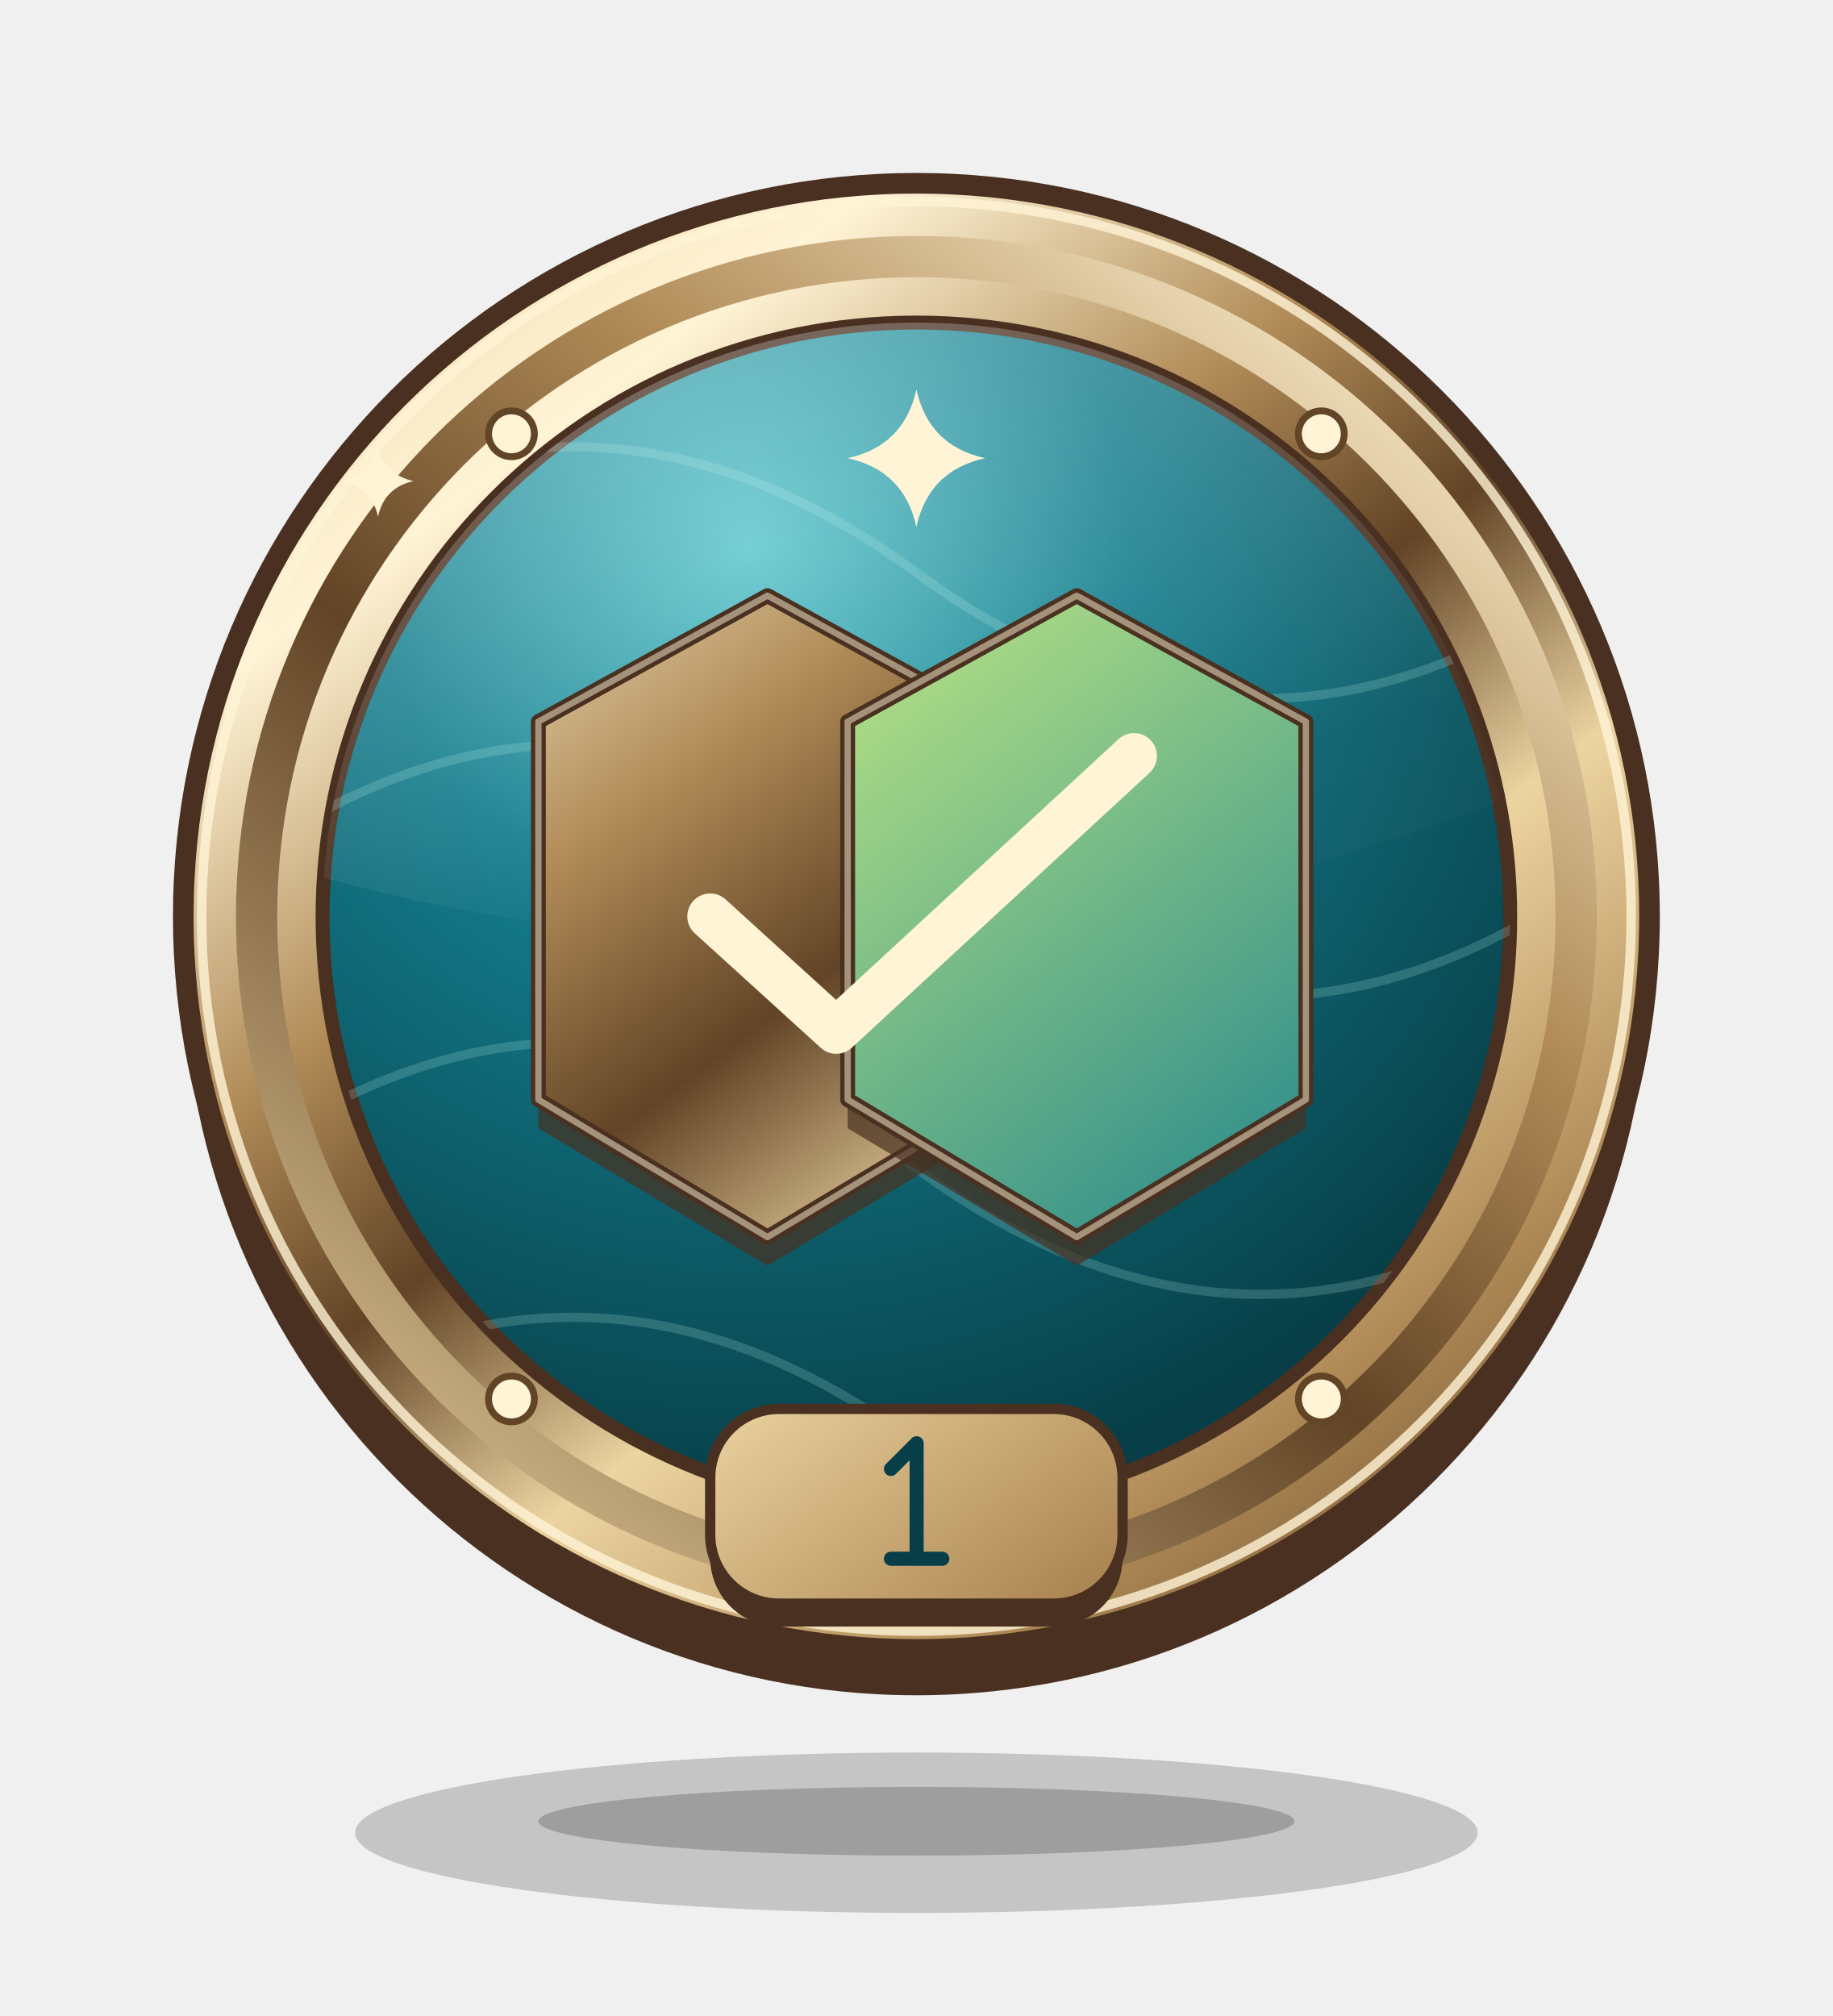
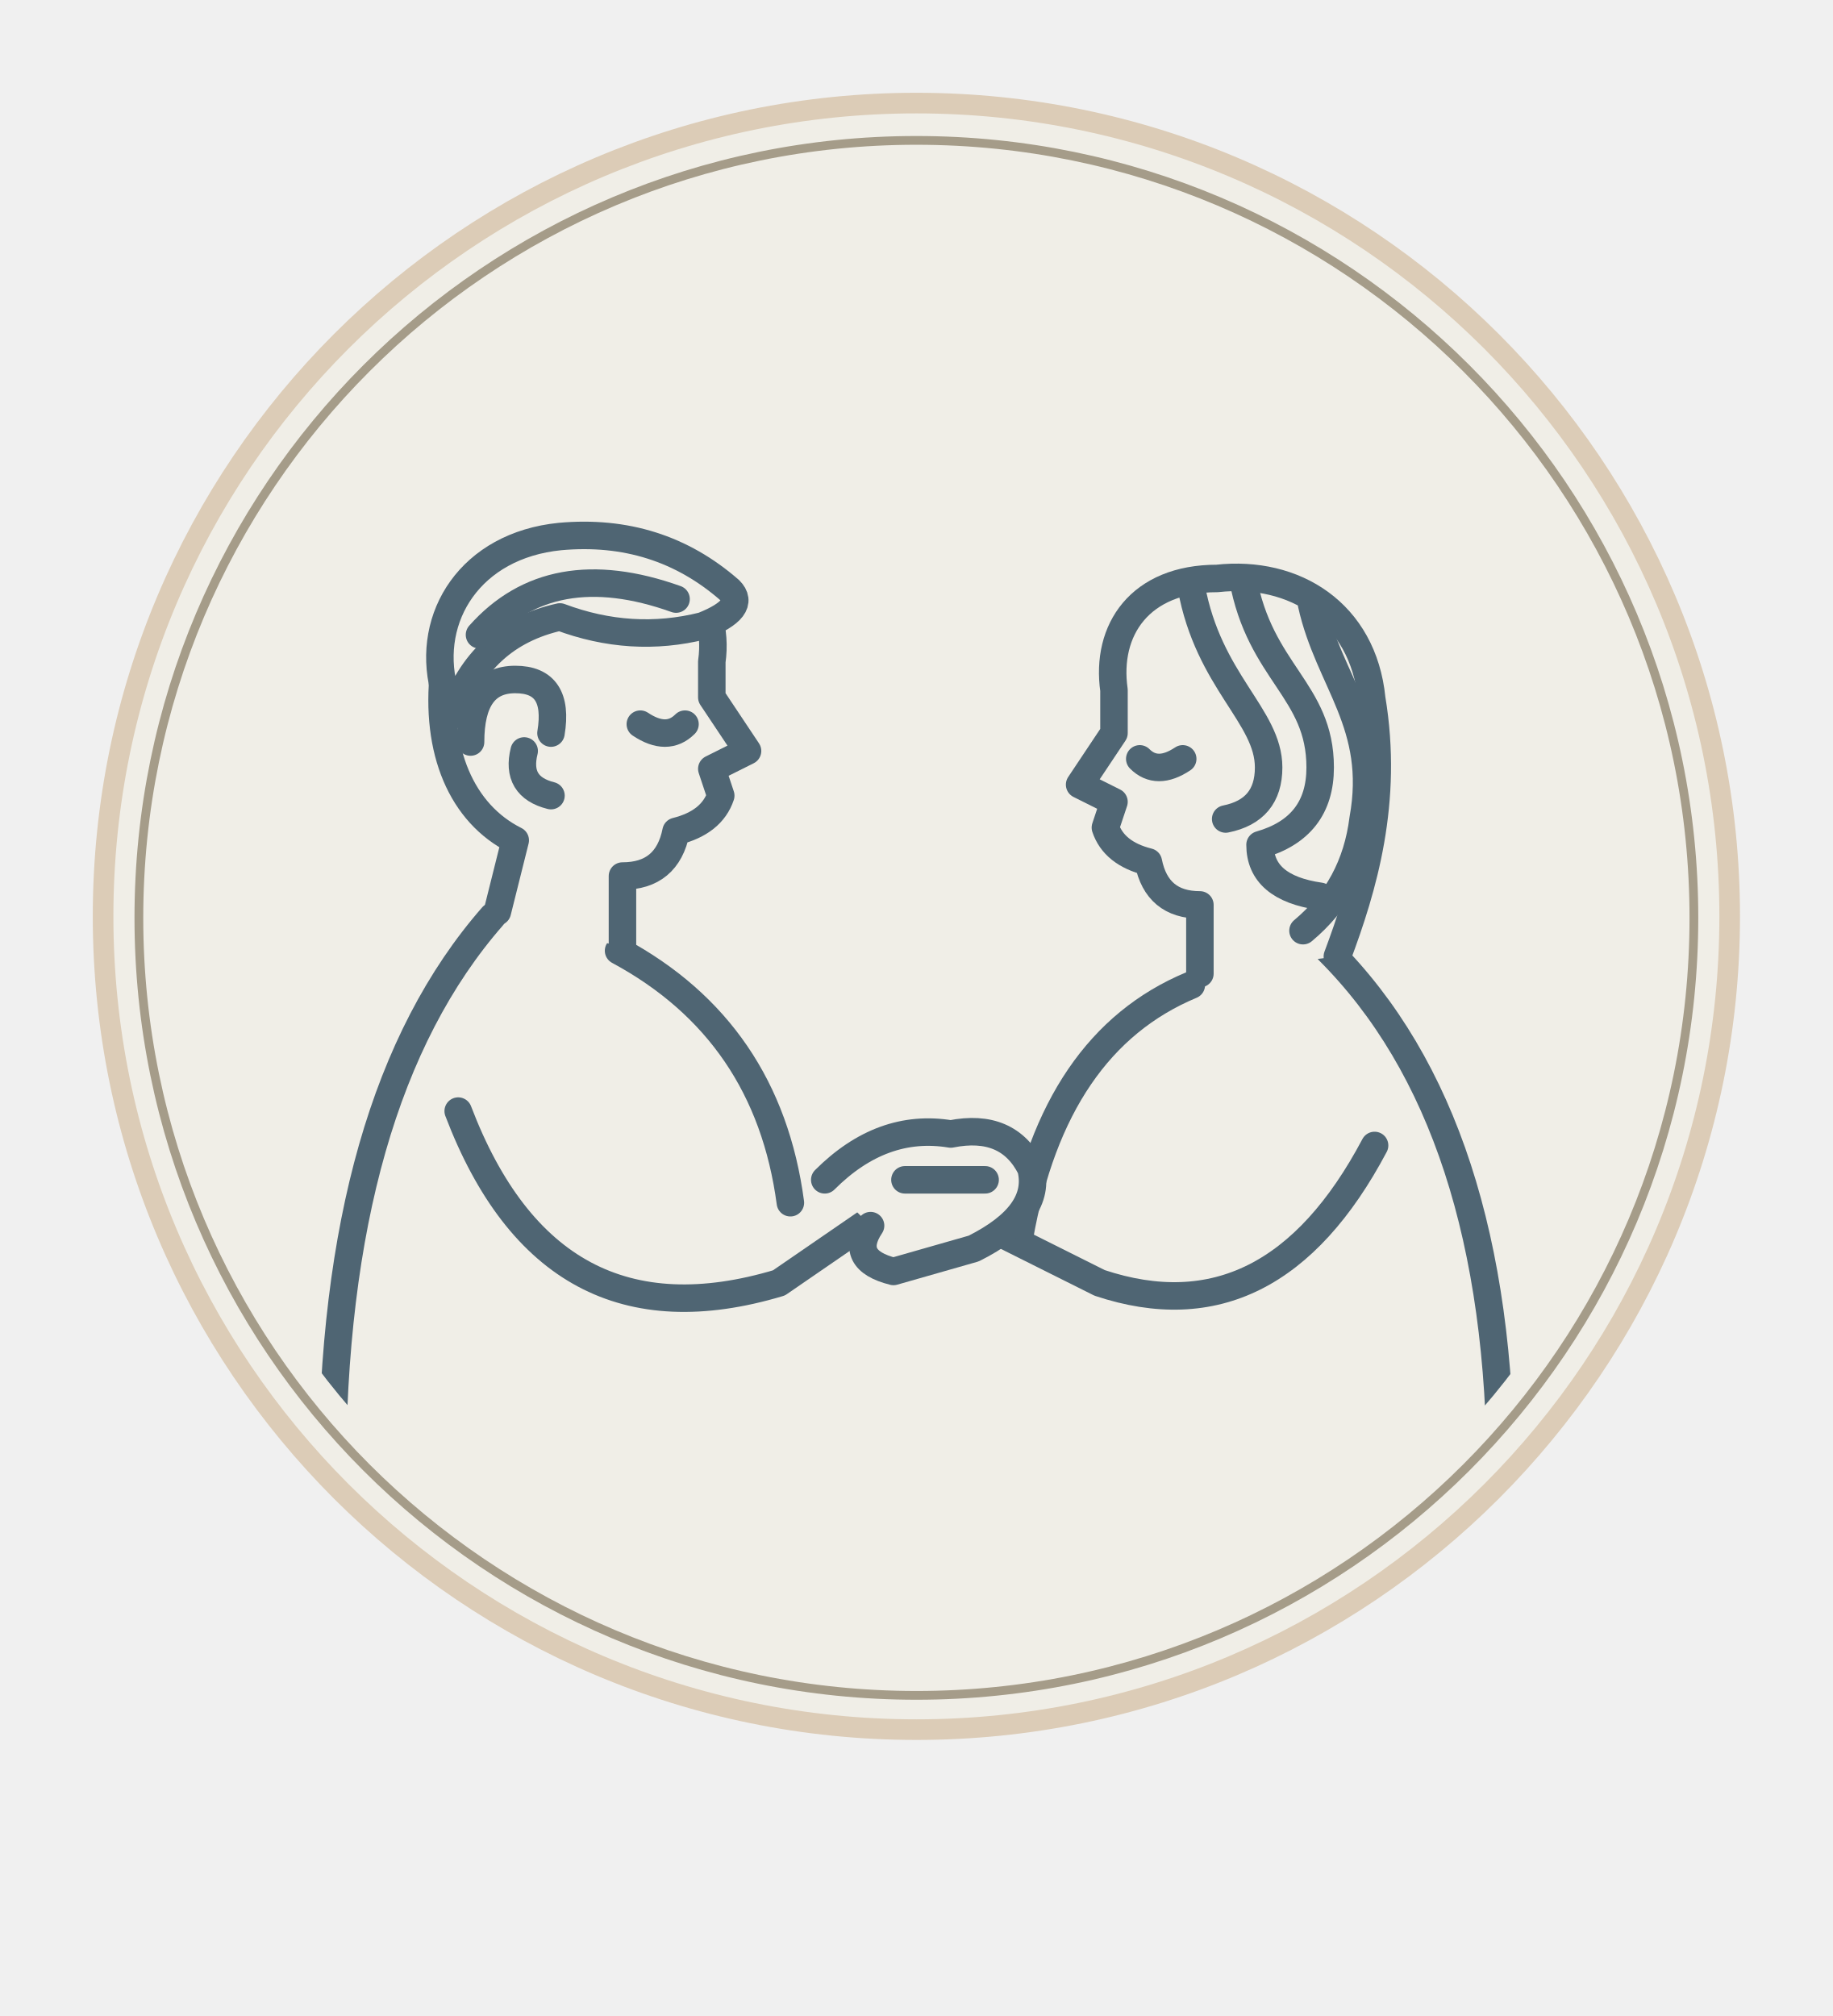
- <svg xmlns="http://www.w3.org/2000/svg" viewBox="0 0 160 176" aria-hidden="true" focusable="false" class="oa-badge-art" data-badge-art="ind-participations-1" data-art-motif="rendezvous" data-locked="false">
+ <svg xmlns="http://www.w3.org/2000/svg" viewBox="0 0 160 176" aria-hidden="true" focusable="false" data-badge-art="ind-participations-1" data-art-motif="meeting-with-open-hands">
  <defs>
-     <linearGradient id="oba-asset-ind-participations-1-e-metal" x1="25" y1="15" x2="126" y2="150" gradientUnits="userSpaceOnUse">
-       <stop stop-color="#ecd4a1" />
-       <stop offset=".19" stop-color="#fff4d6" />
-       <stop offset=".37" stop-color="#b18c58" />
-       <stop offset=".5" stop-color="#624426" />
-       <stop offset=".64" stop-color="#ecd4a1" />
-       <stop offset=".82" stop-color="#b18c58" />
-       <stop offset="1" stop-color="#624426" />
-     </linearGradient>
-     <linearGradient id="oba-asset-ind-participations-1-e-bevel" x1="25" y1="151" x2="130" y2="18" gradientUnits="userSpaceOnUse">
-       <stop stop-color="#ecd4a1" />
-       <stop offset=".46" stop-color="#624426" />
-       <stop offset=".7" stop-color="#b18c58" />
-       <stop offset="1" stop-color="#fff4d6" />
-     </linearGradient>
-     <radialGradient id="oba-asset-ind-participations-1-e-enamel" cx="62" cy="40" r="105" gradientUnits="userSpaceOnUse">
-       <stop stop-color="#59c5cb" />
-       <stop offset=".39" stop-color="#147d8d" />
-       <stop offset="1" stop-color="#073e47" />
-     </radialGradient>
-     <linearGradient id="oba-asset-ind-participations-1-e-accent" x1="49" y1="39" x2="112" y2="119" gradientUnits="userSpaceOnUse">
-       <stop stop-color="#b9efe4" />
-       <stop offset=".34" stop-color="#a8d985" />
-       <stop offset="1" stop-color="#147d8d" />
-     </linearGradient>
-     <linearGradient id="oba-asset-ind-participations-1-e-gloss" x1="60" y1="20" x2="83" y2="111" gradientUnits="userSpaceOnUse">
-       <stop stop-color="#ffffff" stop-opacity=".32" />
-       <stop offset=".6" stop-color="#ffffff" stop-opacity=".02" />
-       <stop offset="1" stop-color="#ffffff" stop-opacity="0" />
-     </linearGradient>
-     <clipPath id="oba-asset-ind-participations-1-e-field">
-       <path d="M144 80A64 64 0 1 1 16 80A64 64 0 1 1 144 80Z" fill="#fff" transform="translate(80 80) scale(.81) translate(-80 -80)" />
+     <clipPath id="oba-asset-ind-participations-1-e-scene">
+       <path d="M80 9 A71 71 0 1 1 79.999 151 A71 71 0 1 1 80 9Z" transform="translate(80 83) scale(.92) translate(-80 -83)" />
    </clipPath>
  </defs>
-   <ellipse cx="80" cy="160" rx="49" ry="7" fill="#000" opacity=".18" />
-   <ellipse cx="80" cy="159" rx="33" ry="3" fill="#000" opacity=".2" />
-   <path d="M144 80A64 64 0 1 1 16 80A64 64 0 1 1 144 80Z" fill="#493020" transform="translate(0 4)" />
-   <path d="M144 80A64 64 0 1 1 16 80A64 64 0 1 1 144 80Z" fill="url(#oba-asset-ind-participations-1-e-metal)" stroke="#493020" stroke-width="1.8" stroke-linejoin="round" stroke-linecap="round" />
-   <path d="M144 80A64 64 0 1 1 16 80A64 64 0 1 1 144 80Z" fill="none" stroke="#fff4d6" stroke-width="0.85" stroke-linejoin="round" stroke-linecap="round" transform="translate(80 80) scale(.975) translate(-80 -80)" opacity=".8" />
-   <path d="M144 80A64 64 0 1 1 16 80A64 64 0 1 1 144 80Z" fill="none" stroke="url(#oba-asset-ind-participations-1-e-bevel)" stroke-width="4" stroke-linejoin="round" stroke-linecap="round" transform="translate(80 80) scale(.9) translate(-80 -80)" />
-   <path d="M144 80A64 64 0 1 1 16 80A64 64 0 1 1 144 80Z" fill="url(#oba-asset-ind-participations-1-e-enamel)" stroke="#493020" stroke-width="1.5" stroke-linejoin="round" stroke-linecap="round" transform="translate(80 80) scale(.81) translate(-80 -80)" />
-   <g clip-path="url(#oba-asset-ind-participations-1-e-field)">
-     <path d="M20 50Q50 28 80 50T140 50" fill="none" stroke="#b9efe4" stroke-width="0.8" stroke-linejoin="round" stroke-linecap="round" opacity=".2" />
-     <path d="M20 76Q50 54 80 76T140 76" fill="none" stroke="#b9efe4" stroke-width="0.8" stroke-linejoin="round" stroke-linecap="round" opacity=".2" />
-     <path d="M20 102Q50 80 80 102T140 102" fill="none" stroke="#b9efe4" stroke-width="0.8" stroke-linejoin="round" stroke-linecap="round" opacity=".2" />
-     <path d="M20 126Q50 104 80 126T140 126" fill="none" stroke="#b9efe4" stroke-width="0.8" stroke-linejoin="round" stroke-linecap="round" opacity=".2" />
-     <path d="M14 18H147V63Q78 96 14 72Z" fill="url(#oba-asset-ind-participations-1-e-gloss)" />
-   </g>
-   <circle cx="44.65" cy="122.13" r="2" fill="#fff4d6" stroke="#624426" stroke-width="0.6" />
-   <circle cx="44.65" cy="37.87" r="2" fill="#fff4d6" stroke="#624426" stroke-width="0.6" />
-   <circle cx="115.35" cy="37.87" r="2" fill="#fff4d6" stroke="#624426" stroke-width="0.6" />
-   <circle cx="115.35" cy="122.13" r="2" fill="#fff4d6" stroke="#624426" stroke-width="0.6" />
-   <path d="M47 63L67 52L87 63L87 96L67 108L47 96Z" fill="#493020" transform="translate(0 2.5)" opacity=".7" />
-   <path d="M47 63L67 52L87 63L87 96L67 108L47 96Z" fill="url(#oba-asset-ind-participations-1-e-metal)" stroke="#493020" stroke-width="1.3" stroke-linejoin="round" stroke-linecap="round" />
-   <path d="M47 63L67 52L87 63L87 96L67 108L47 96Z" fill="none" stroke="#fff4d6" stroke-width="0.55" stroke-linejoin="round" stroke-linecap="round" opacity=".5" />
-   <path d="M74 63L94 52L114 63V96L94 108L74 96Z" fill="#493020" transform="translate(0 2.5)" opacity=".7" />
-   <path d="M74 63L94 52L114 63V96L94 108L74 96Z" fill="url(#oba-asset-ind-participations-1-e-accent)" stroke="#493020" stroke-width="1.3" stroke-linejoin="round" stroke-linecap="round" />
-   <path d="M74 63L94 52L114 63V96L94 108L74 96Z" fill="none" stroke="#fff4d6" stroke-width="0.55" stroke-linejoin="round" stroke-linecap="round" opacity=".5" />
-   <path d="M62 80L73 90L99 66" fill="none" stroke="#fff4d6" stroke-width="4" stroke-linejoin="round" stroke-linecap="round" />
-   <path d="M80 34Q81.08 38.92 86 40Q81.08 41.08 80 46Q78.92 41.08 74 40Q78.92 38.92 80 34Z" fill="#fff4d6" />
-   <rect x="62" y="125" width="36" height="17" rx="6" fill="#493020" />
-   <rect x="62" y="123" width="36" height="17" rx="6" fill="url(#oba-asset-ind-participations-1-e-metal)" stroke="#493020" stroke-width="0.9" />
-   <g transform="translate(77.22 126) scale(0.56)">
-     <g transform="translate(0 0)">
-       <path d="M1 4L5 0V18M1 18H9" fill="none" stroke="#073e47" stroke-width="2.2" stroke-linejoin="round" stroke-linecap="round" />
+   <path d="M80 9 A71 71 0 1 1 79.999 151 A71 71 0 1 1 80 9Z" fill="#F0EEE7" stroke="#DCCCB7" stroke-width="1.8" />
+   <path d="M80 9 A71 71 0 1 1 79.999 151 A71 71 0 1 1 80 9Z" transform="translate(80 83) scale(.956) translate(-80 -83)" fill="none" stroke="#A59C89" stroke-width=".8" />
+   <g clip-path="url(#oba-asset-ind-participations-1-e-scene)" fill="none" stroke="#4F6573" stroke-width="2.4" stroke-linecap="round" stroke-linejoin="round">
+     <path d="M29 129 Q29 96 43 80 M54 83 Q67 90 69 105 M40 97 Q48 118 68 112 L84 101" />
+     <path d="M131 129 Q131 98 116 83 M104 86 Q92 91 89 108 M120 100 Q111 117 96 112 L80 104" />
+     <path d="M72 103 Q77 98 83 99 Q88 98 90 102 Q91 106 85 109 L78 111 Q74 110 76 107 M79 103 L86 103" fill="#F0EEE7" />
+     <g transform="translate(52 64) rotate(0) scale(0.78 0.78)" stroke-width="3.077">
+       <path d="M-11 20 L-9 12 C-15 9-18 2-17-7 C-17-16-10-22 0-21 C9-21 14-15 13-8 L13-4 L17 2 L13 4 L14 7 Q13 10 9 11 Q8 16 3 16 L3 24" fill="#F0EEE7" />
+       <path d="M-17-5 C-19-13-14-21-4-22 Q7-23 15-16 Q17-14 12-12 Q4-10-4-13 Q-13-11-16-2" fill="#F0EEE7" />
+       <path d="M-13-11 Q-5-20 9-15 M-14 1 Q-14-6-9-6 Q-4-6-5 0 M-8 2 Q-9 6-5 7" />
+       <path d="M5-1 Q8 1 10-1" />
+     </g>
+     <g transform="translate(107 67) rotate(0) scale(-0.75 0.75)" stroke-width="3.2">
+       <path d="M-13 22 C-16 14-19 4-17-8 C-16-18-8-23 1-22 C10-22 14-16 13-9 L13-4 L17 2 L13 4 L14 7 Q13 10 9 11 Q8 16 3 16 L3 24" fill="#F0EEE7" />
+       <path d="M-2-22 C-4-11-11-9-11 0 Q-11 7-4 9 Q-4 14-11 15 M4-21 C2-10-5-6-5 0 Q-5 5 0 6 M-10-19 C-12-10-18-5-16 6 Q-15 14-9 19" />
+       <path d="M5-1 Q8 1 10-1" />
    </g>
  </g>
-   <path d="M33 38.9Q33.558 41.442 36.1 42Q33.558 42.558 33 45.1Q32.442 42.558 29.9 42Q32.442 41.442 33 38.9Z" fill="#fff4d6" />
</svg>
